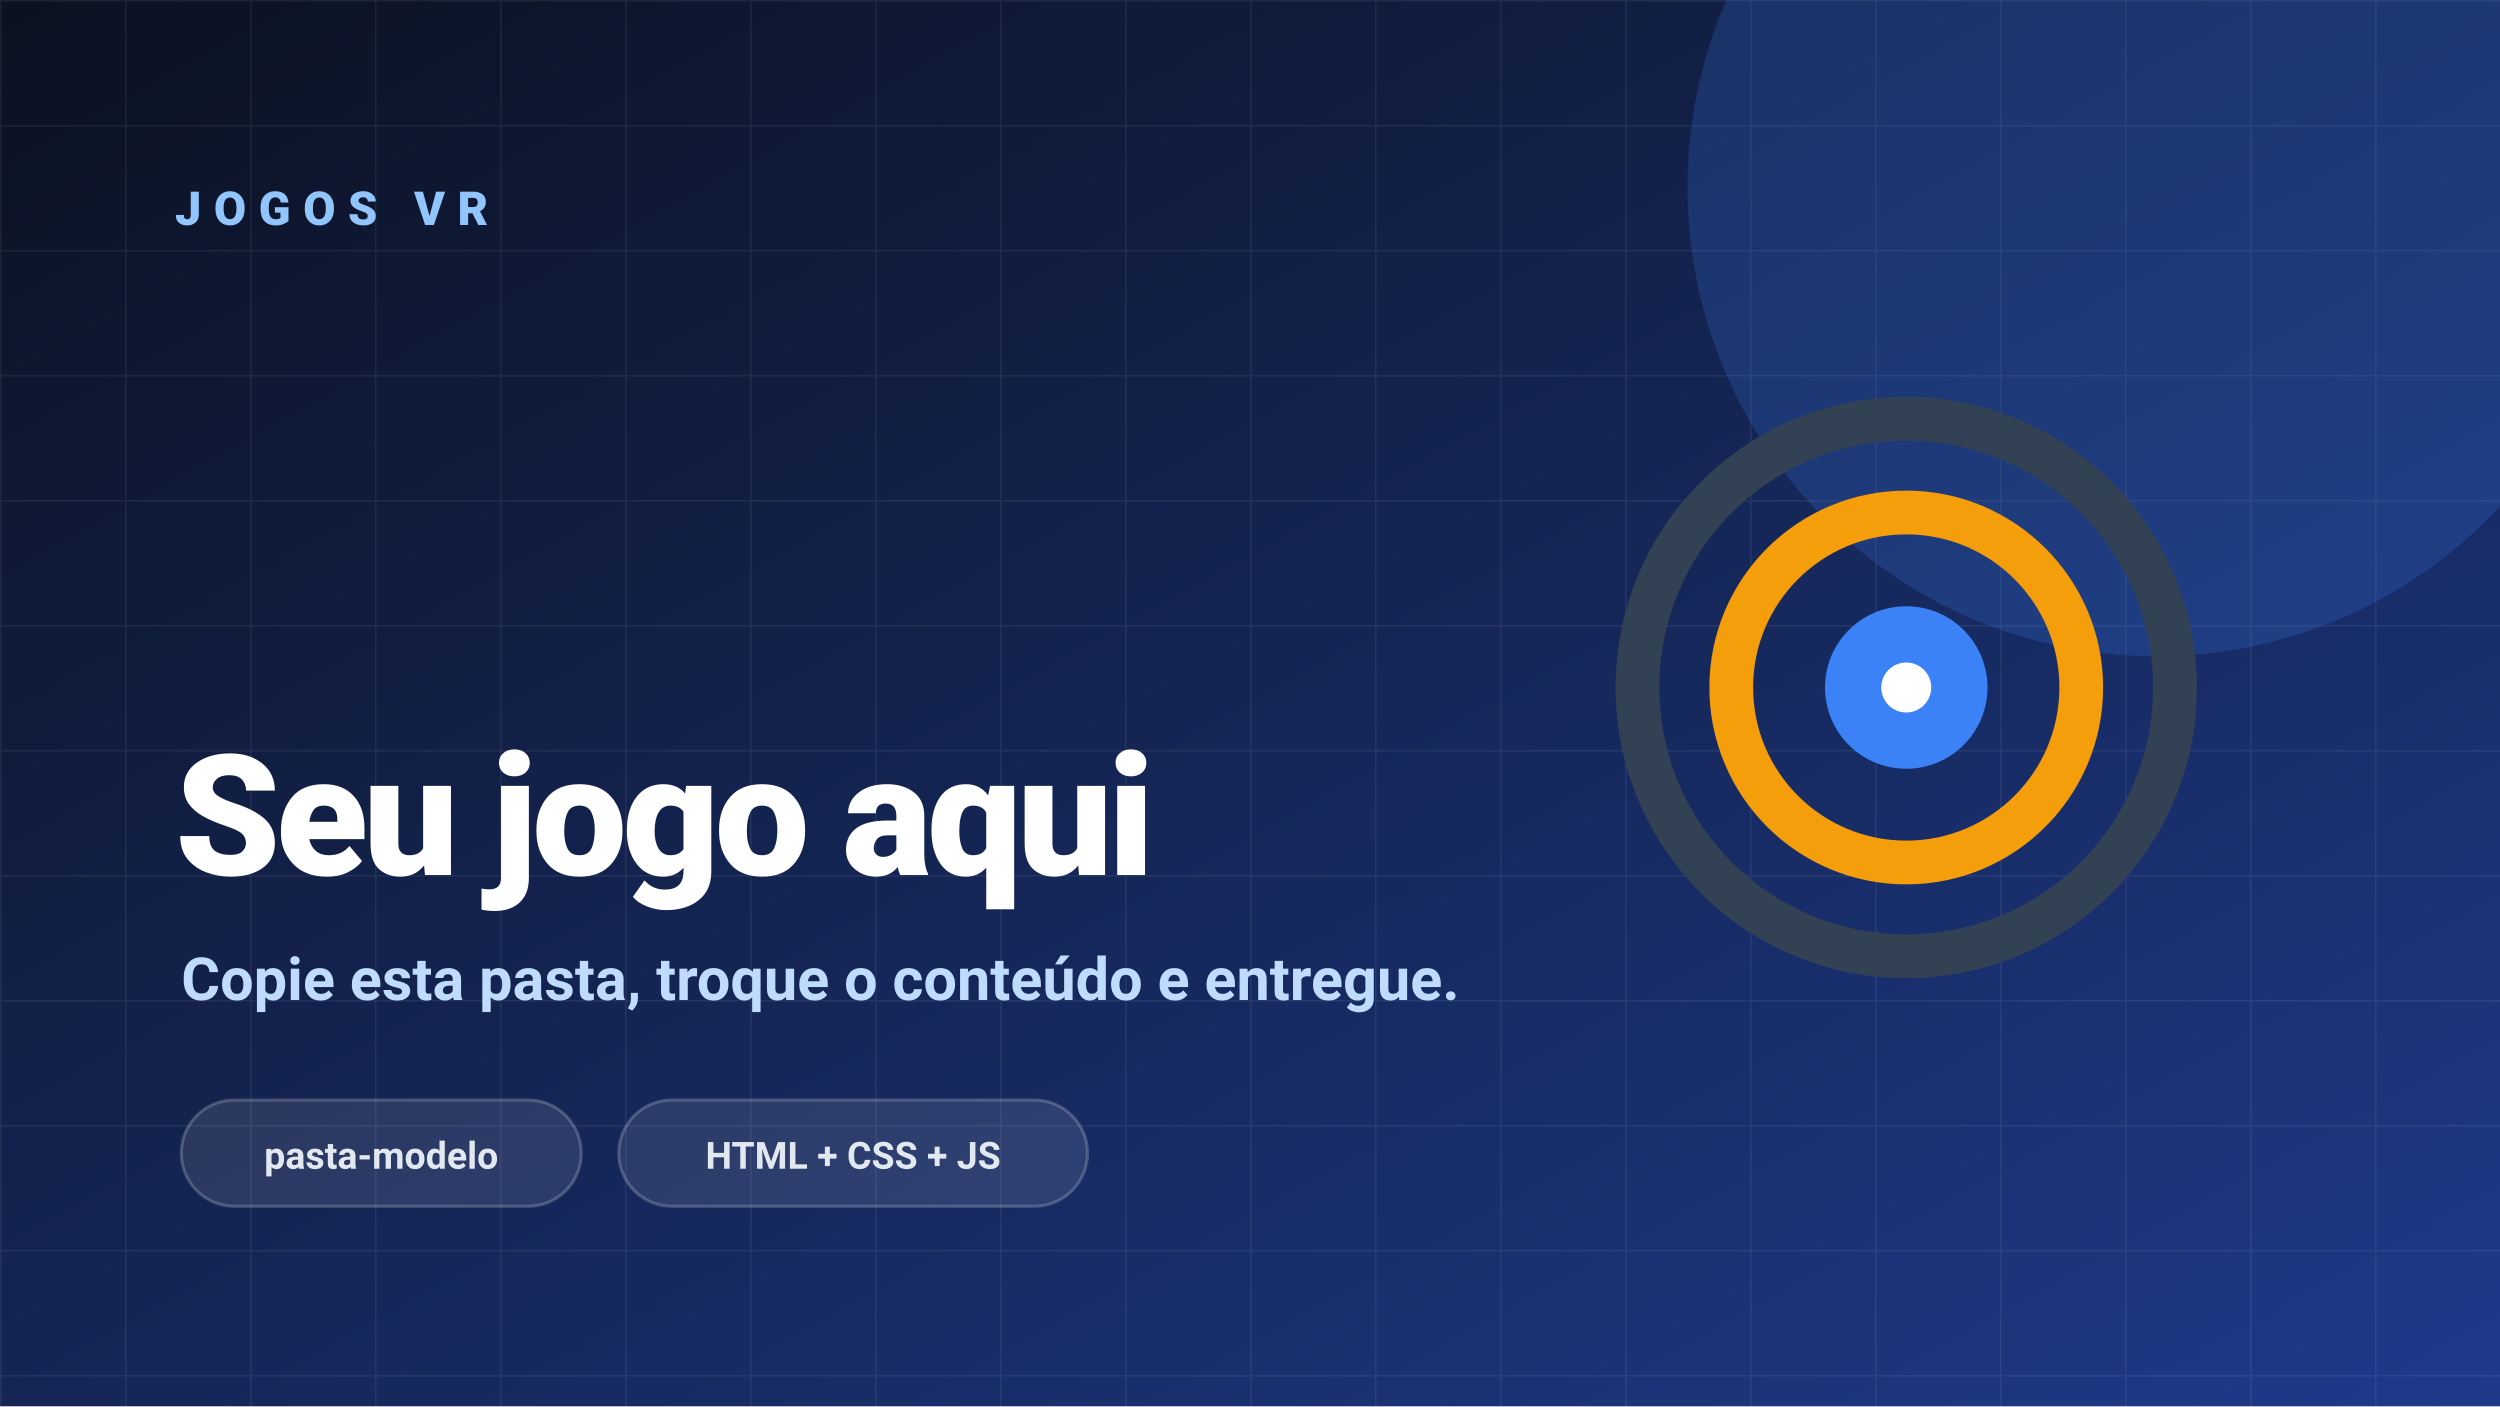
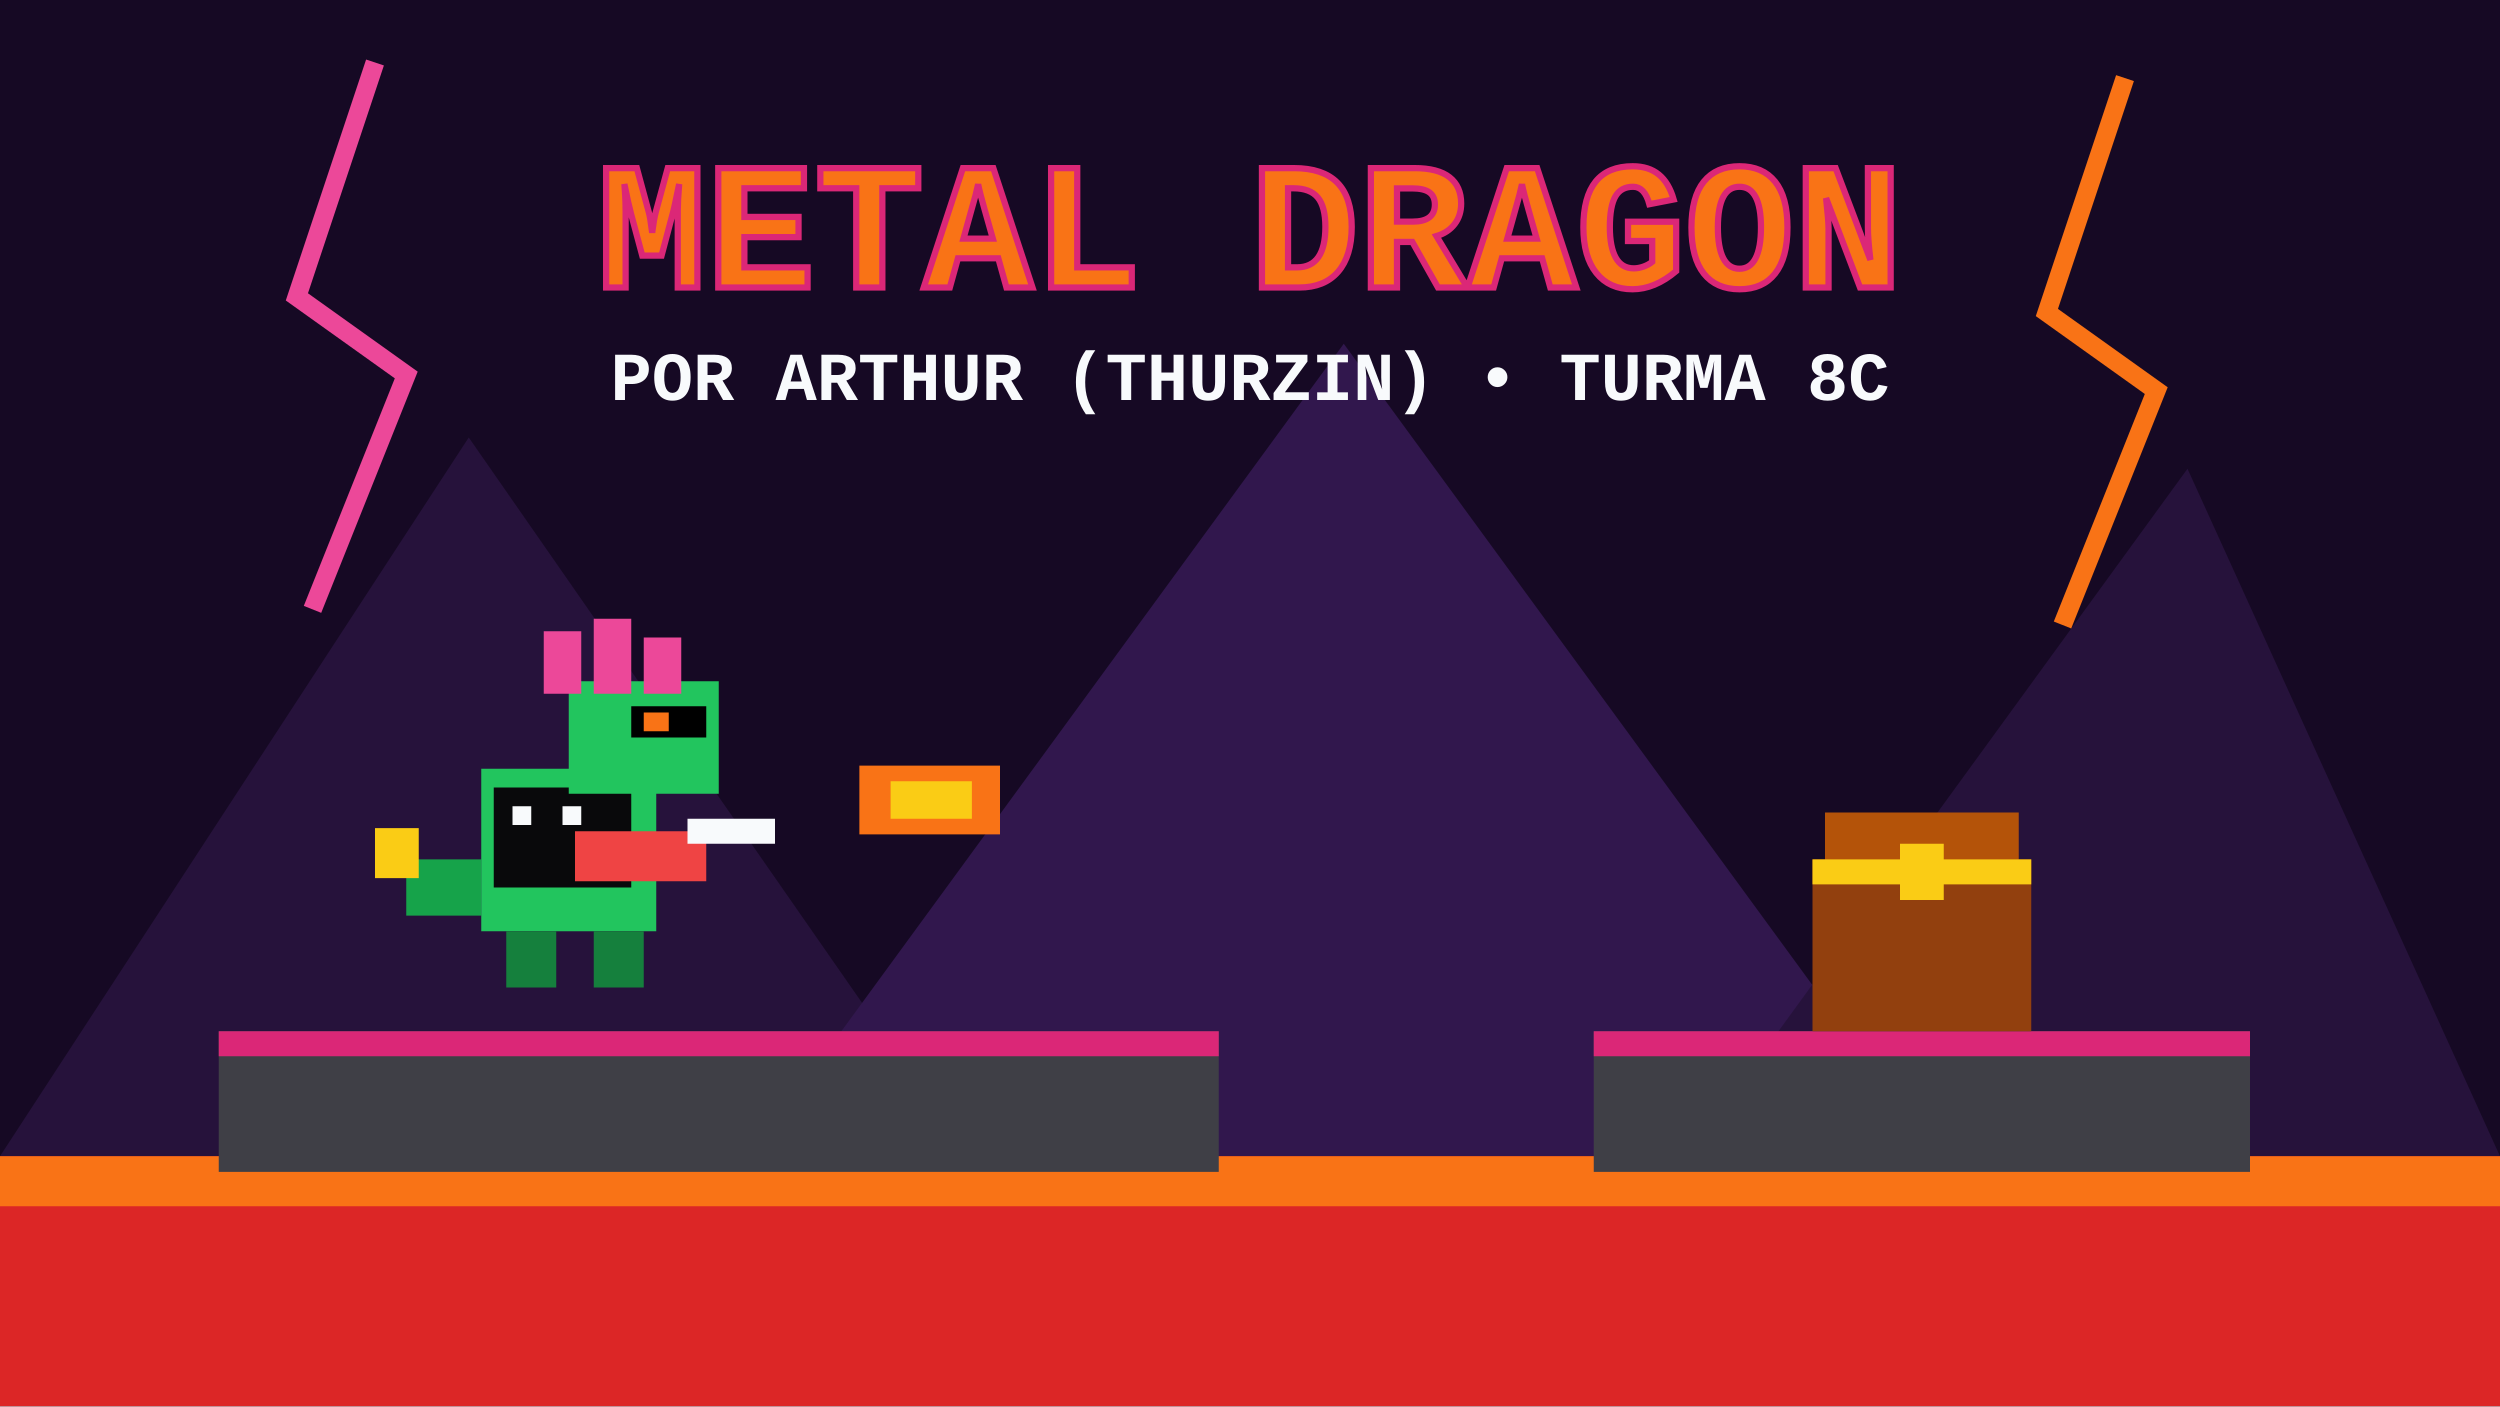
- <svg xmlns="http://www.w3.org/2000/svg" viewBox="0 0 800 450" role="img" aria-label="Capa de modelo de jogo">
-   <defs>
-     <linearGradient id="bg" x1="0" y1="0" x2="1" y2="1">
-       <stop offset="0" stop-color="#0b1120" />
-       <stop offset="1" stop-color="#1e3a8a" />
-     </linearGradient>
-     <pattern id="grid" width="40" height="40" patternUnits="userSpaceOnUse">
-       <path d="M40 0H0V40" fill="none" stroke="#ffffff" stroke-opacity="0.07" />
-     </pattern>
-   </defs>
-   <rect width="800" height="450" fill="url(#bg)" />
-   <rect width="800" height="450" fill="url(#grid)" />
-   <circle cx="690" cy="60" r="150" fill="#3b82f6" opacity="0.2" />
-   <g font-family="ui-sans-serif, system-ui, -apple-system, Segoe UI, Roboto, Arial, sans-serif">
-     <text x="56" y="72" fill="#93c5fd" font-size="15" font-weight="800" letter-spacing="4">JOGOS VR</text>
-     <g transform="translate(520 130)">
-       <circle cx="90" cy="90" r="86" fill="none" stroke="#334155" stroke-width="14" />
-       <circle cx="90" cy="90" r="56" fill="none" stroke="#f59e0b" stroke-width="14" />
-       <circle cx="90" cy="90" r="26" fill="#3b82f6" />
-       <circle cx="90" cy="90" r="8" fill="#ffffff" />
-     </g>
-     <text x="56" y="280" fill="#ffffff" font-size="54" font-weight="900" letter-spacing="-1.5">Seu jogo aqui</text>
-     <text x="58" y="320" fill="#bfdbfe" font-size="19" font-weight="600">Copie esta pasta, troque o conteúdo e entregue.</text>
-     <g transform="translate(58 352)">
-       <rect width="128" height="34" rx="17" fill="#ffffff" fill-opacity="0.1" stroke="#ffffff" stroke-opacity="0.2" />
-       <text x="64" y="22" fill="#e2e8f0" font-size="12" font-weight="700" text-anchor="middle">pasta-modelo</text>
-     </g>
-     <g transform="translate(198 352)">
-       <rect width="150" height="34" rx="17" fill="#ffffff" fill-opacity="0.1" stroke="#ffffff" stroke-opacity="0.2" />
-       <text x="75" y="22" fill="#e2e8f0" font-size="12" font-weight="700" text-anchor="middle">HTML + CSS + JS</text>
-     </g>
+ <svg xmlns="http://www.w3.org/2000/svg" viewBox="0 0 800 450" width="800" height="450">
+   <rect width="800" height="450" fill="#160924" />
+   <polygon points="0,370 150,140 310,370" fill="#26123b" />
+   <polygon points="240,370 430,110 620,370" fill="#31174d" />
+   <polygon points="540,370 700,150 800,370" fill="#26123b" />
+   <polyline points="120,20 95,95 130,120 100,195" fill="none" stroke="#ec4899" stroke-width="6" />
+   <polyline points="680,25 655,100 690,125 660,200" fill="none" stroke="#f97316" stroke-width="6" />
+   <rect x="0" y="370" width="800" height="80" fill="#dc2626" />
+   <rect x="0" y="370" width="800" height="16" fill="#f97316" />
+   <rect x="70" y="330" width="320" height="45" fill="#3f3f46" />
+   <rect x="70" y="330" width="320" height="8" fill="#db2777" />
+   <g transform="translate(150, 210)">
+     <rect x="-20" y="65" width="24" height="18" fill="#16a34a" />
+     <rect x="-30" y="55" width="14" height="16" fill="#facc15" />
+     <rect x="4" y="36" width="56" height="52" fill="#22c55e" />
+     <rect x="8" y="42" width="44" height="32" fill="#09090b" />
+     <rect x="14" y="48" width="6" height="6" fill="#f8fafc" />
+     <rect x="30" y="48" width="6" height="6" fill="#f8fafc" />
+     <rect x="32" y="8" width="48" height="36" fill="#22c55e" />
+     <rect x="24" y="-8" width="12" height="20" fill="#ec4899" />
+     <rect x="40" y="-12" width="12" height="24" fill="#ec4899" />
+     <rect x="56" y="-6" width="12" height="18" fill="#ec4899" />
+     <rect x="52" y="16" width="24" height="10" fill="#000000" />
+     <rect x="56" y="18" width="8" height="6" fill="#f97316" />
+     <rect x="34" y="56" width="42" height="16" fill="#ef4444" />
+     <rect x="70" y="52" width="28" height="8" fill="#f8fafc" />
+     <rect x="12" y="88" width="16" height="18" fill="#15803d" />
+     <rect x="40" y="88" width="16" height="18" fill="#15803d" />
  </g>
+   <rect x="275" y="245" width="45" height="22" fill="#f97316" />
+   <rect x="285" y="250" width="26" height="12" fill="#facc15" />
+   <rect x="510" y="330" width="210" height="45" fill="#3f3f46" />
+   <rect x="510" y="330" width="210" height="8" fill="#db2777" />
+   <rect x="580" y="275" width="70" height="55" fill="#92400e" />
+   <rect x="584" y="260" width="62" height="20" fill="#b45309" />
+   <rect x="580" y="275" width="70" height="8" fill="#facc15" />
+   <rect x="608" y="270" width="14" height="18" fill="#facc15" />
+   <text x="400" y="92" text-anchor="middle" font-family="Courier New, monospace" font-size="58" font-weight="bold" fill="#f97316" stroke="#db2777" stroke-width="2">
+     METAL DRAGON
+   </text>
+   <text x="400" y="128" text-anchor="middle" font-family="Courier New, monospace" font-size="22" font-weight="bold" fill="#f8fafc">
+     POR ARTHUR (THURZIN) • TURMA 8C
+   </text>
</svg>
